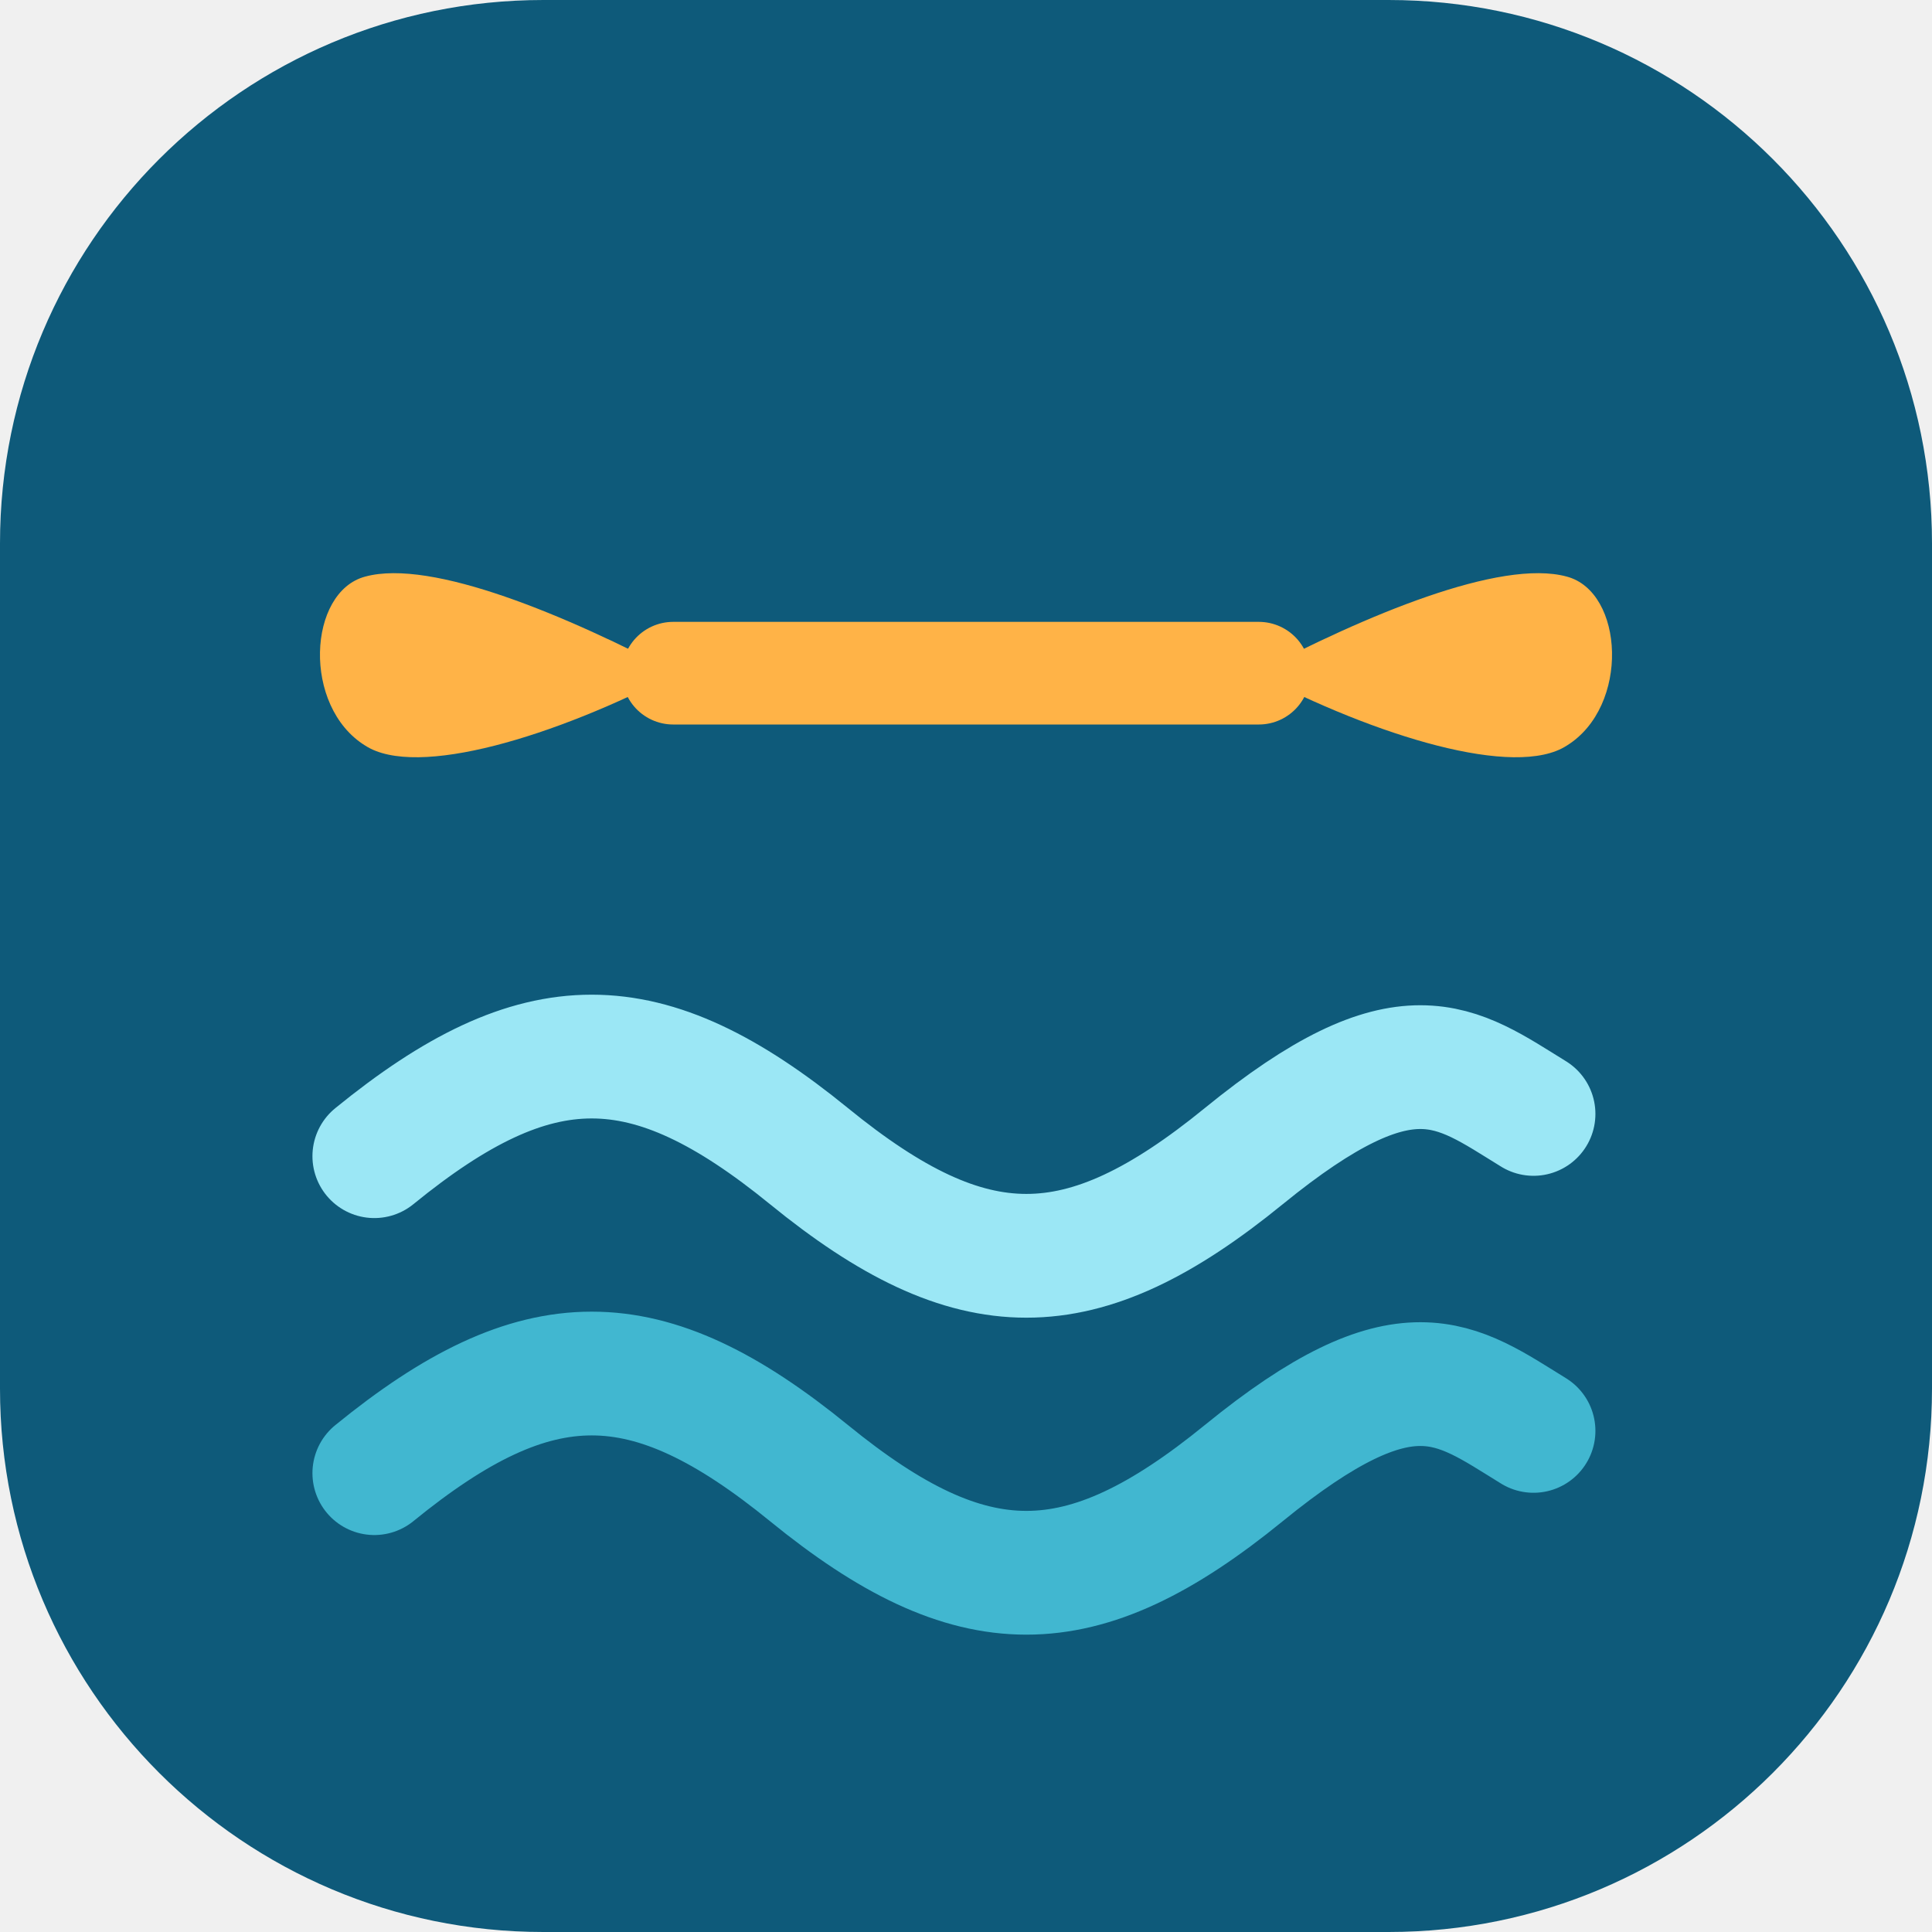
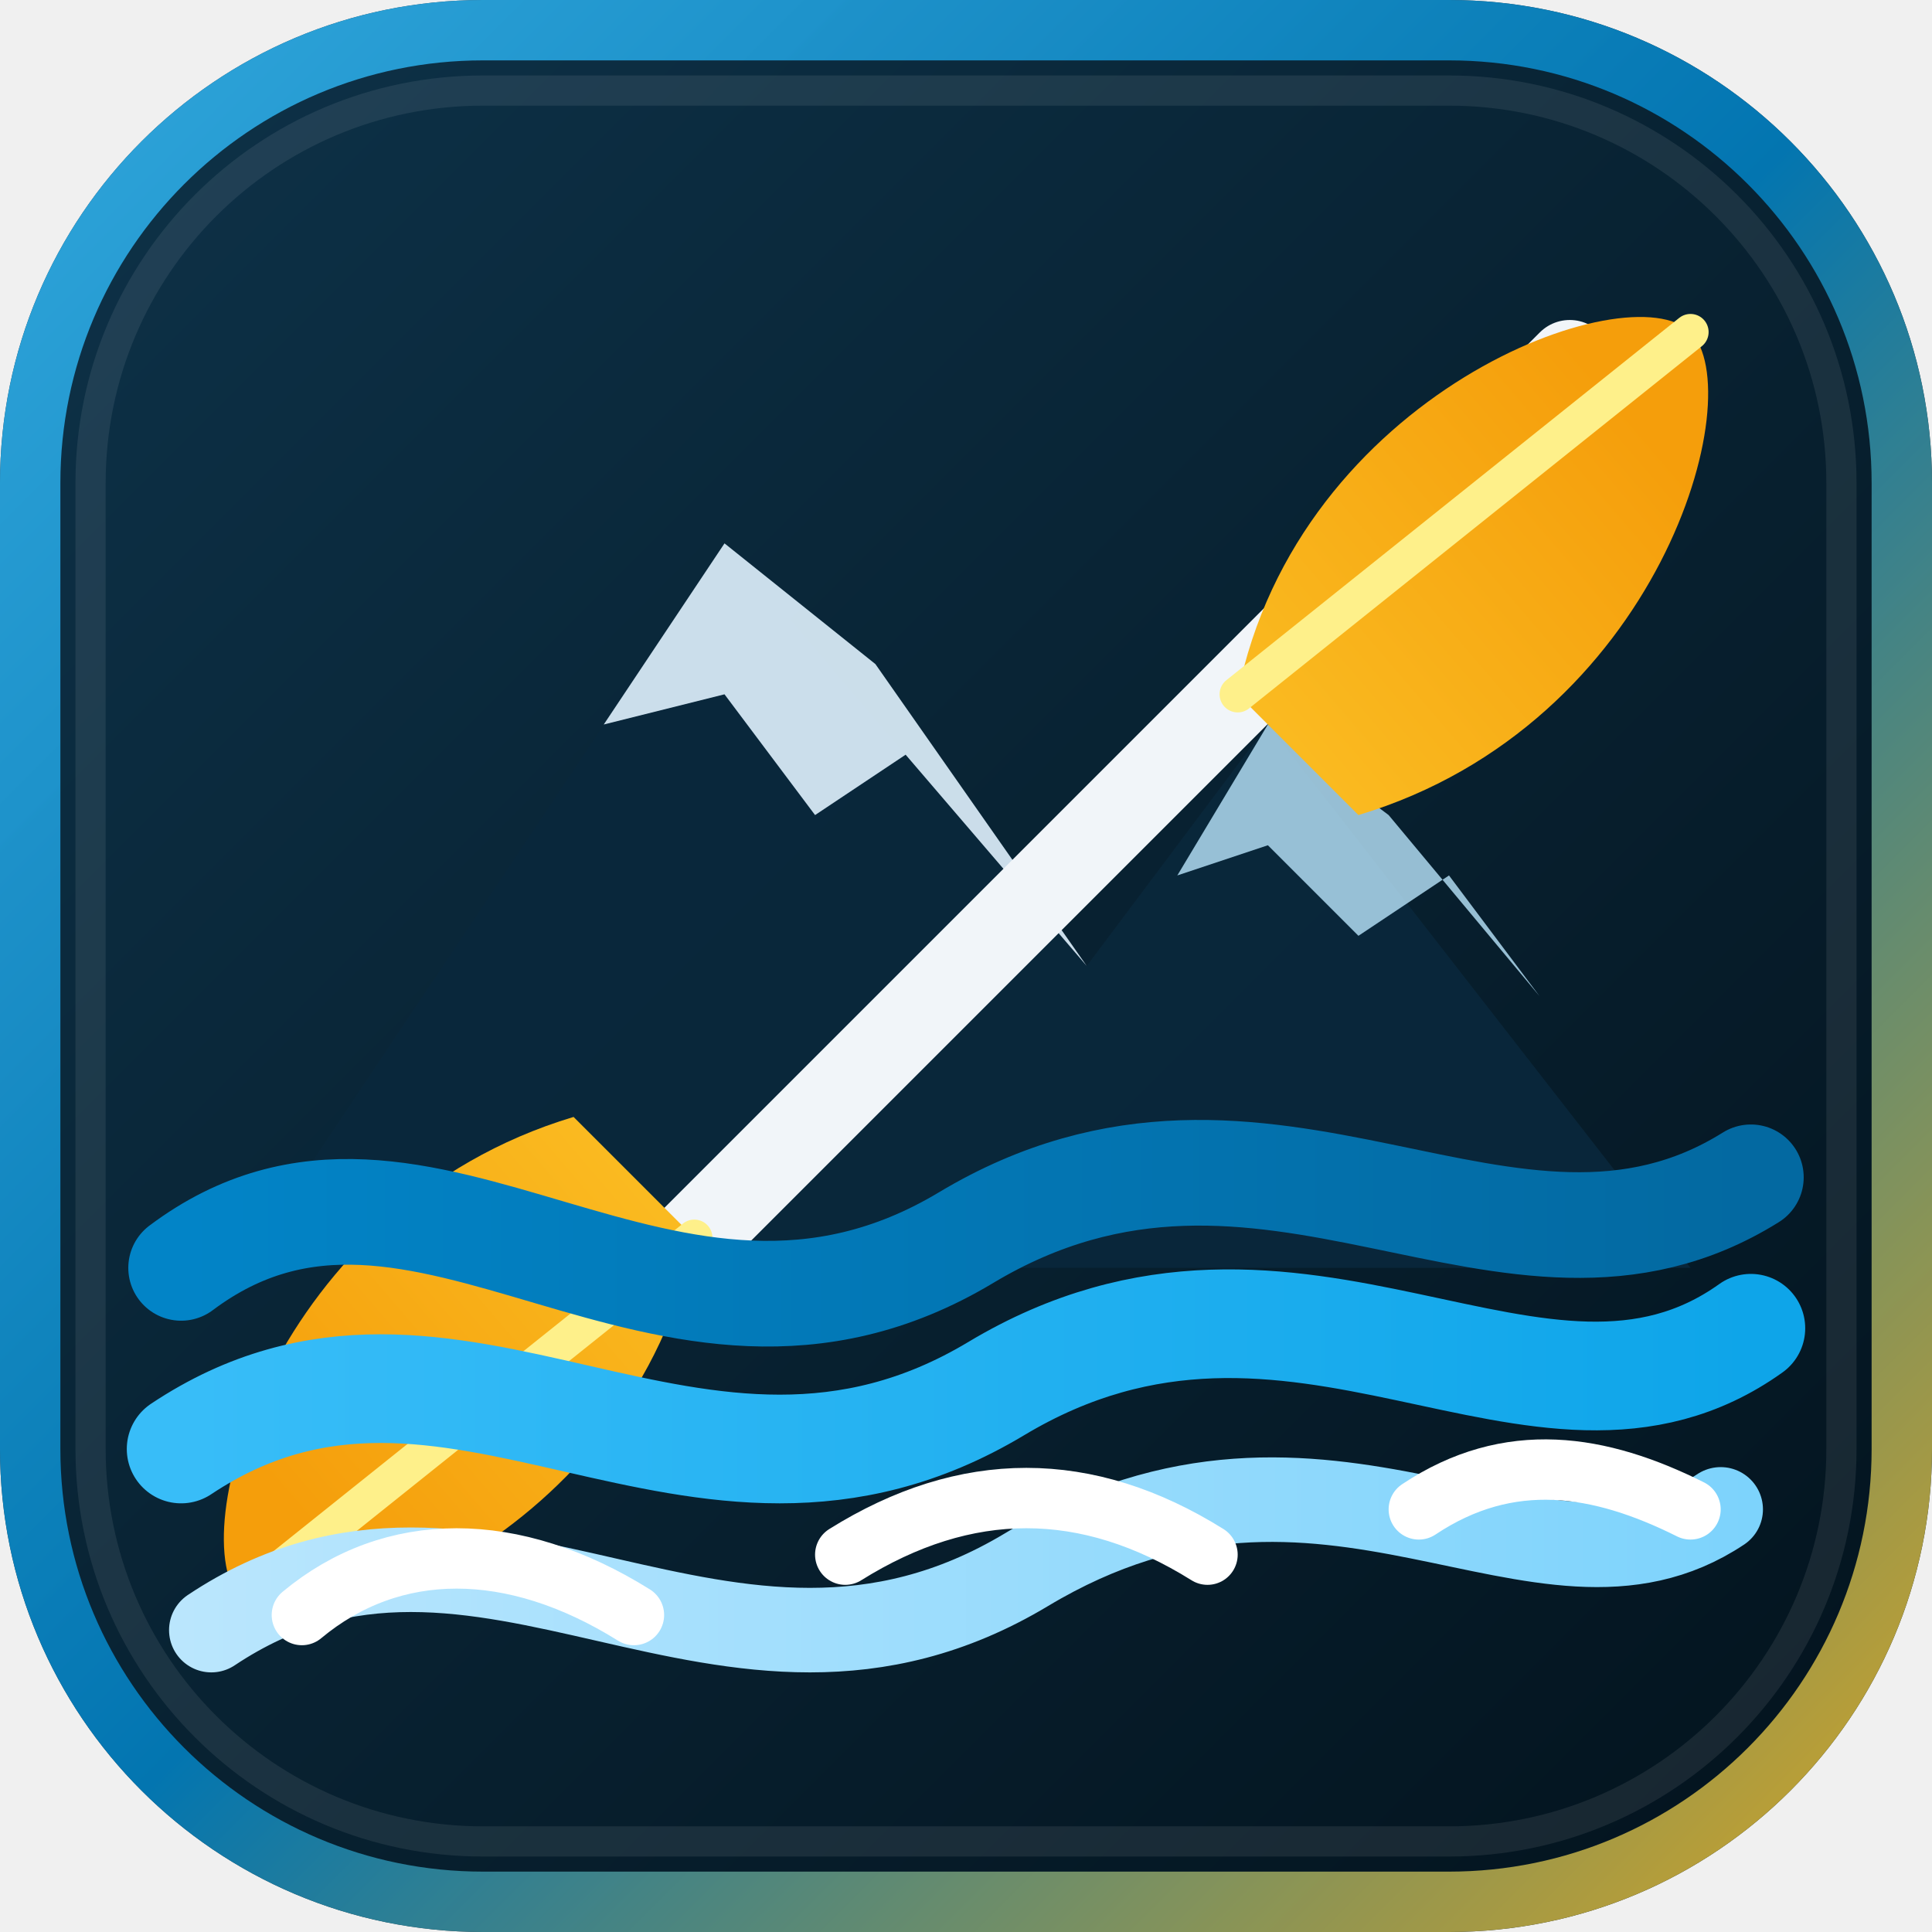
- <svg xmlns="http://www.w3.org/2000/svg" viewBox="0 0 32 32">
-   <rect width="32" height="32" rx="9" fill="#0e5a7a" />
-   <path d="M11.15 11.15h9.7" fill="none" stroke="#ffb347" stroke-width="1.7" stroke-linecap="round" />
-   <path fill="#ffb347" d="M11.2 11.15C9.4 10.2 7.15 9.25 6.05 9.55c-.95.25-1.05 2.15 0 2.8.85.55 3.15-.15 5.15-1.2Z" />
-   <path fill="#ffb347" d="M20.8 11.15C22.6 10.2 24.85 9.25 25.95 9.55c.95.25 1.05 2.15 0 2.8-.85.55-3.15-.15-5.15-1.2Z" />
-   <path d="M6.2 19.15c2.7-2.2 4.5-2.2 7.2 0s4.5 2.2 7.2 0 3.5-1.5 4.8-.7" fill="none" stroke="#9be7f5" stroke-width="2.05" stroke-linecap="round" />
-   <path d="M6.2 24.4c2.7-2.2 4.5-2.2 7.2 0s4.5 2.2 7.2 0 3.5-1.5 4.8-.7" fill="none" stroke="#4fd1e8" stroke-width="2.05" stroke-linecap="round" opacity=".78" />
+ <svg xmlns="http://www.w3.org/2000/svg" viewBox="0 0 64 64" width="64" height="64" fill="none">
+   <defs>
+     <linearGradient id="bgGrad" x1="0" y1="0" x2="64" y2="64" gradientUnits="userSpaceOnUse">
+       <stop offset="0%" stop-color="#0e334a" />
+       <stop offset="50%" stop-color="#082232" />
+       <stop offset="100%" stop-color="#03121c" />
+     </linearGradient>
+     <linearGradient id="goldGrad" x1="10" y1="10" x2="54" y2="54" gradientUnits="userSpaceOnUse">
+       <stop offset="0%" stop-color="#fde047" />
+       <stop offset="100%" stop-color="#f59e0b" />
+     </linearGradient>
+     <linearGradient id="aquaRim" x1="0" y1="0" x2="64" y2="64" gradientUnits="userSpaceOnUse">
+       <stop offset="0%" stop-color="#38bdf8" />
+       <stop offset="50%" stop-color="#0284c7" />
+       <stop offset="100%" stop-color="#fbbf24" />
+     </linearGradient>
+     <linearGradient id="wave1" x1="6" y1="36" x2="58" y2="36" gradientUnits="userSpaceOnUse">
+       <stop offset="0%" stop-color="#0284c7" />
+       <stop offset="100%" stop-color="#0369a1" />
+     </linearGradient>
+     <linearGradient id="wave2" x1="6" y1="46" x2="58" y2="46" gradientUnits="userSpaceOnUse">
+       <stop offset="0%" stop-color="#38bdf8" />
+       <stop offset="100%" stop-color="#0ea5e9" />
+     </linearGradient>
+     <linearGradient id="wave3" x1="6" y1="54" x2="58" y2="54" gradientUnits="userSpaceOnUse">
+       <stop offset="0%" stop-color="#bae6fd" />
+       <stop offset="100%" stop-color="#7dd3fc" />
+     </linearGradient>
+     <linearGradient id="bladeL" x1="8" y1="48" x2="22" y2="36" gradientUnits="userSpaceOnUse">
+       <stop offset="0%" stop-color="#f59e0b" />
+       <stop offset="100%" stop-color="#fbbf24" />
+     </linearGradient>
+     <linearGradient id="bladeR" x1="42" y1="28" x2="56" y2="16" gradientUnits="userSpaceOnUse">
+       <stop offset="0%" stop-color="#fbbf24" />
+       <stop offset="100%" stop-color="#f59e0b" />
+     </linearGradient>
+   </defs>
+   <rect width="64" height="64" rx="16" fill="url(#bgGrad)" />
+   <rect x="1" y="1" width="62" height="62" rx="15" stroke="url(#aquaRim)" stroke-width="2" stroke-opacity="0.85" />
+   <rect x="3" y="3" width="58" height="58" rx="13" stroke="rgba(255,255,255,0.08)" stroke-width="1" />
+   <polygon points="8,42 24,18 36,32 42,24 56,42 8,42" fill="#09273b" opacity="0.95" />
+   <polygon points="24,18 20,24 24,23 27,27 30,25 36,32 29,22" fill="#e0f2fe" opacity="0.9" />
+   <polygon points="42,24 39,29 42,28 45,31 48,29 51,33 46,27" fill="#bae6fd" opacity="0.8" />
+   <line x1="12" y1="52" x2="52" y2="12" stroke="#f1f5f9" stroke-width="2.8" stroke-linecap="round" />
+   <path d="M41 23 C43 13 54 9 56 11 C58 13 55 24 45 27 Z" fill="url(#bladeR)" />
+   <path d="M41 23 L56 11" stroke="#fef08a" stroke-width="1.2" stroke-linecap="round" />
+   <path d="M23 41 C21 51 10 55 8 53 C6 51 9 40 19 37 Z" fill="url(#bladeL)" />
+   <path d="M23 41 L8 53" stroke="#fef08a" stroke-width="1.2" stroke-linecap="round" />
+   <path d="M6 42 C14 36 22 47 32 41 C42 35 50 44 58 39" stroke="url(#wave1)" stroke-width="3.5" stroke-linecap="round" fill="none" />
+   <path d="M6 48 C15 42 23 52 33 46 C43 40 51 49 58 44" stroke="url(#wave2)" stroke-width="3.6" stroke-linecap="round" fill="none" />
+   <path d="M7 54 C16 48 24 58 34 52 C44 46 51 54 57 50" stroke="url(#wave3)" stroke-width="2.8" stroke-linecap="round" fill="none" />
+   <path d="M10 53.5 C13 51 17 51 21 53.5 M28 51.5 C32 49 36 49 40 51.5 M47 50 C50 48 53 48.5 56 50" stroke="#ffffff" stroke-width="2" stroke-linecap="round" />
</svg>
